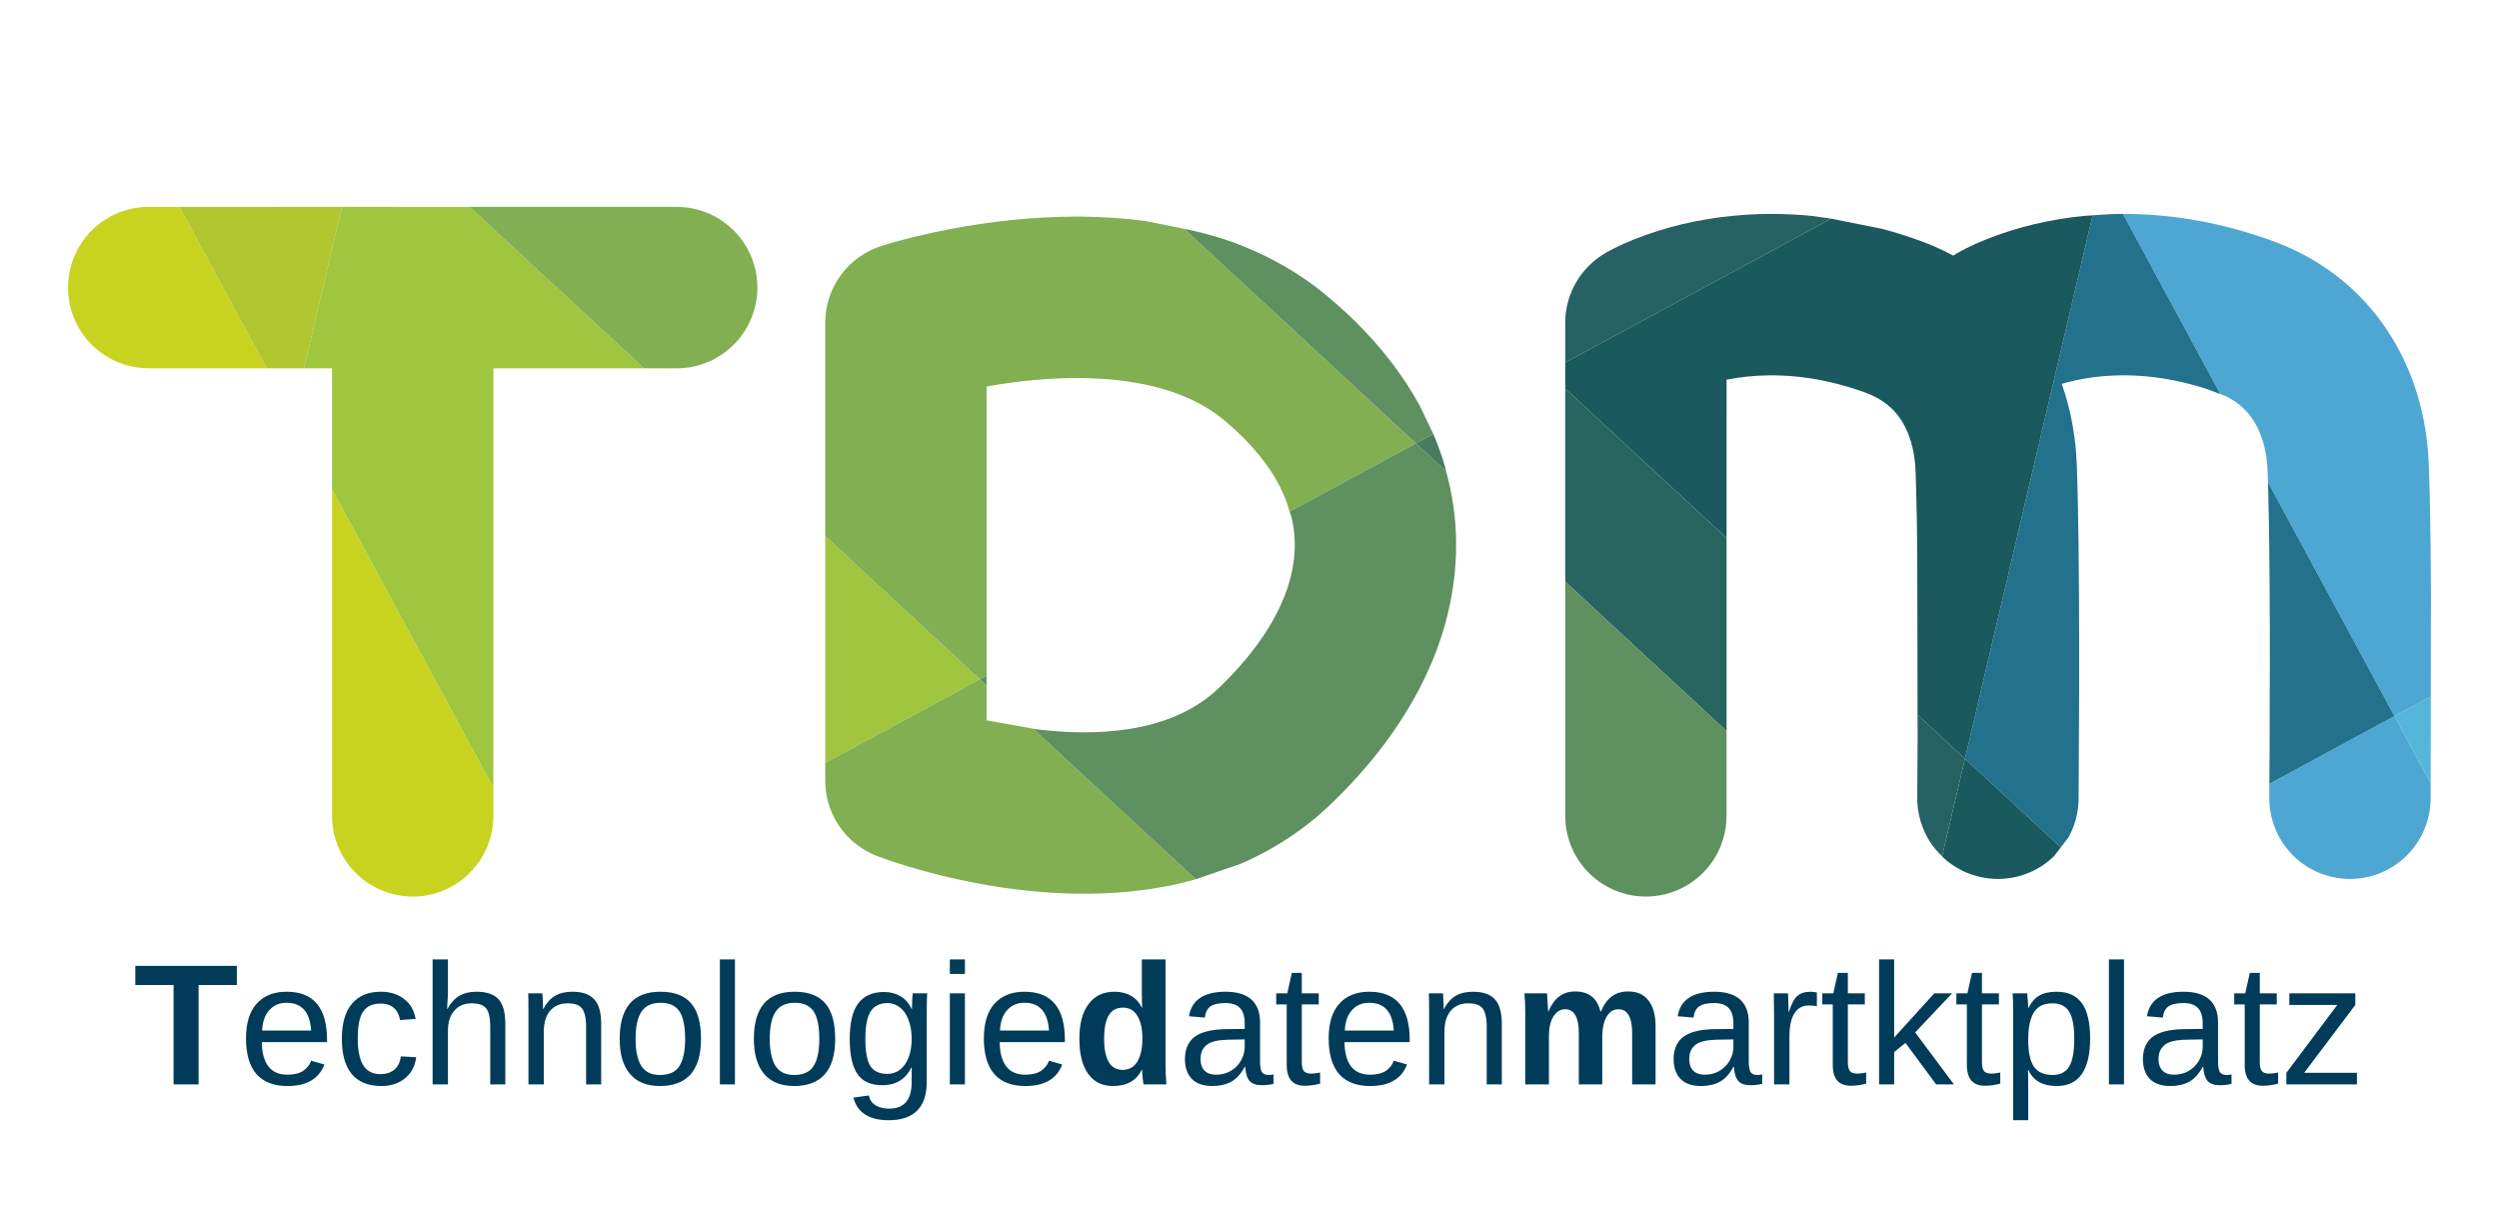
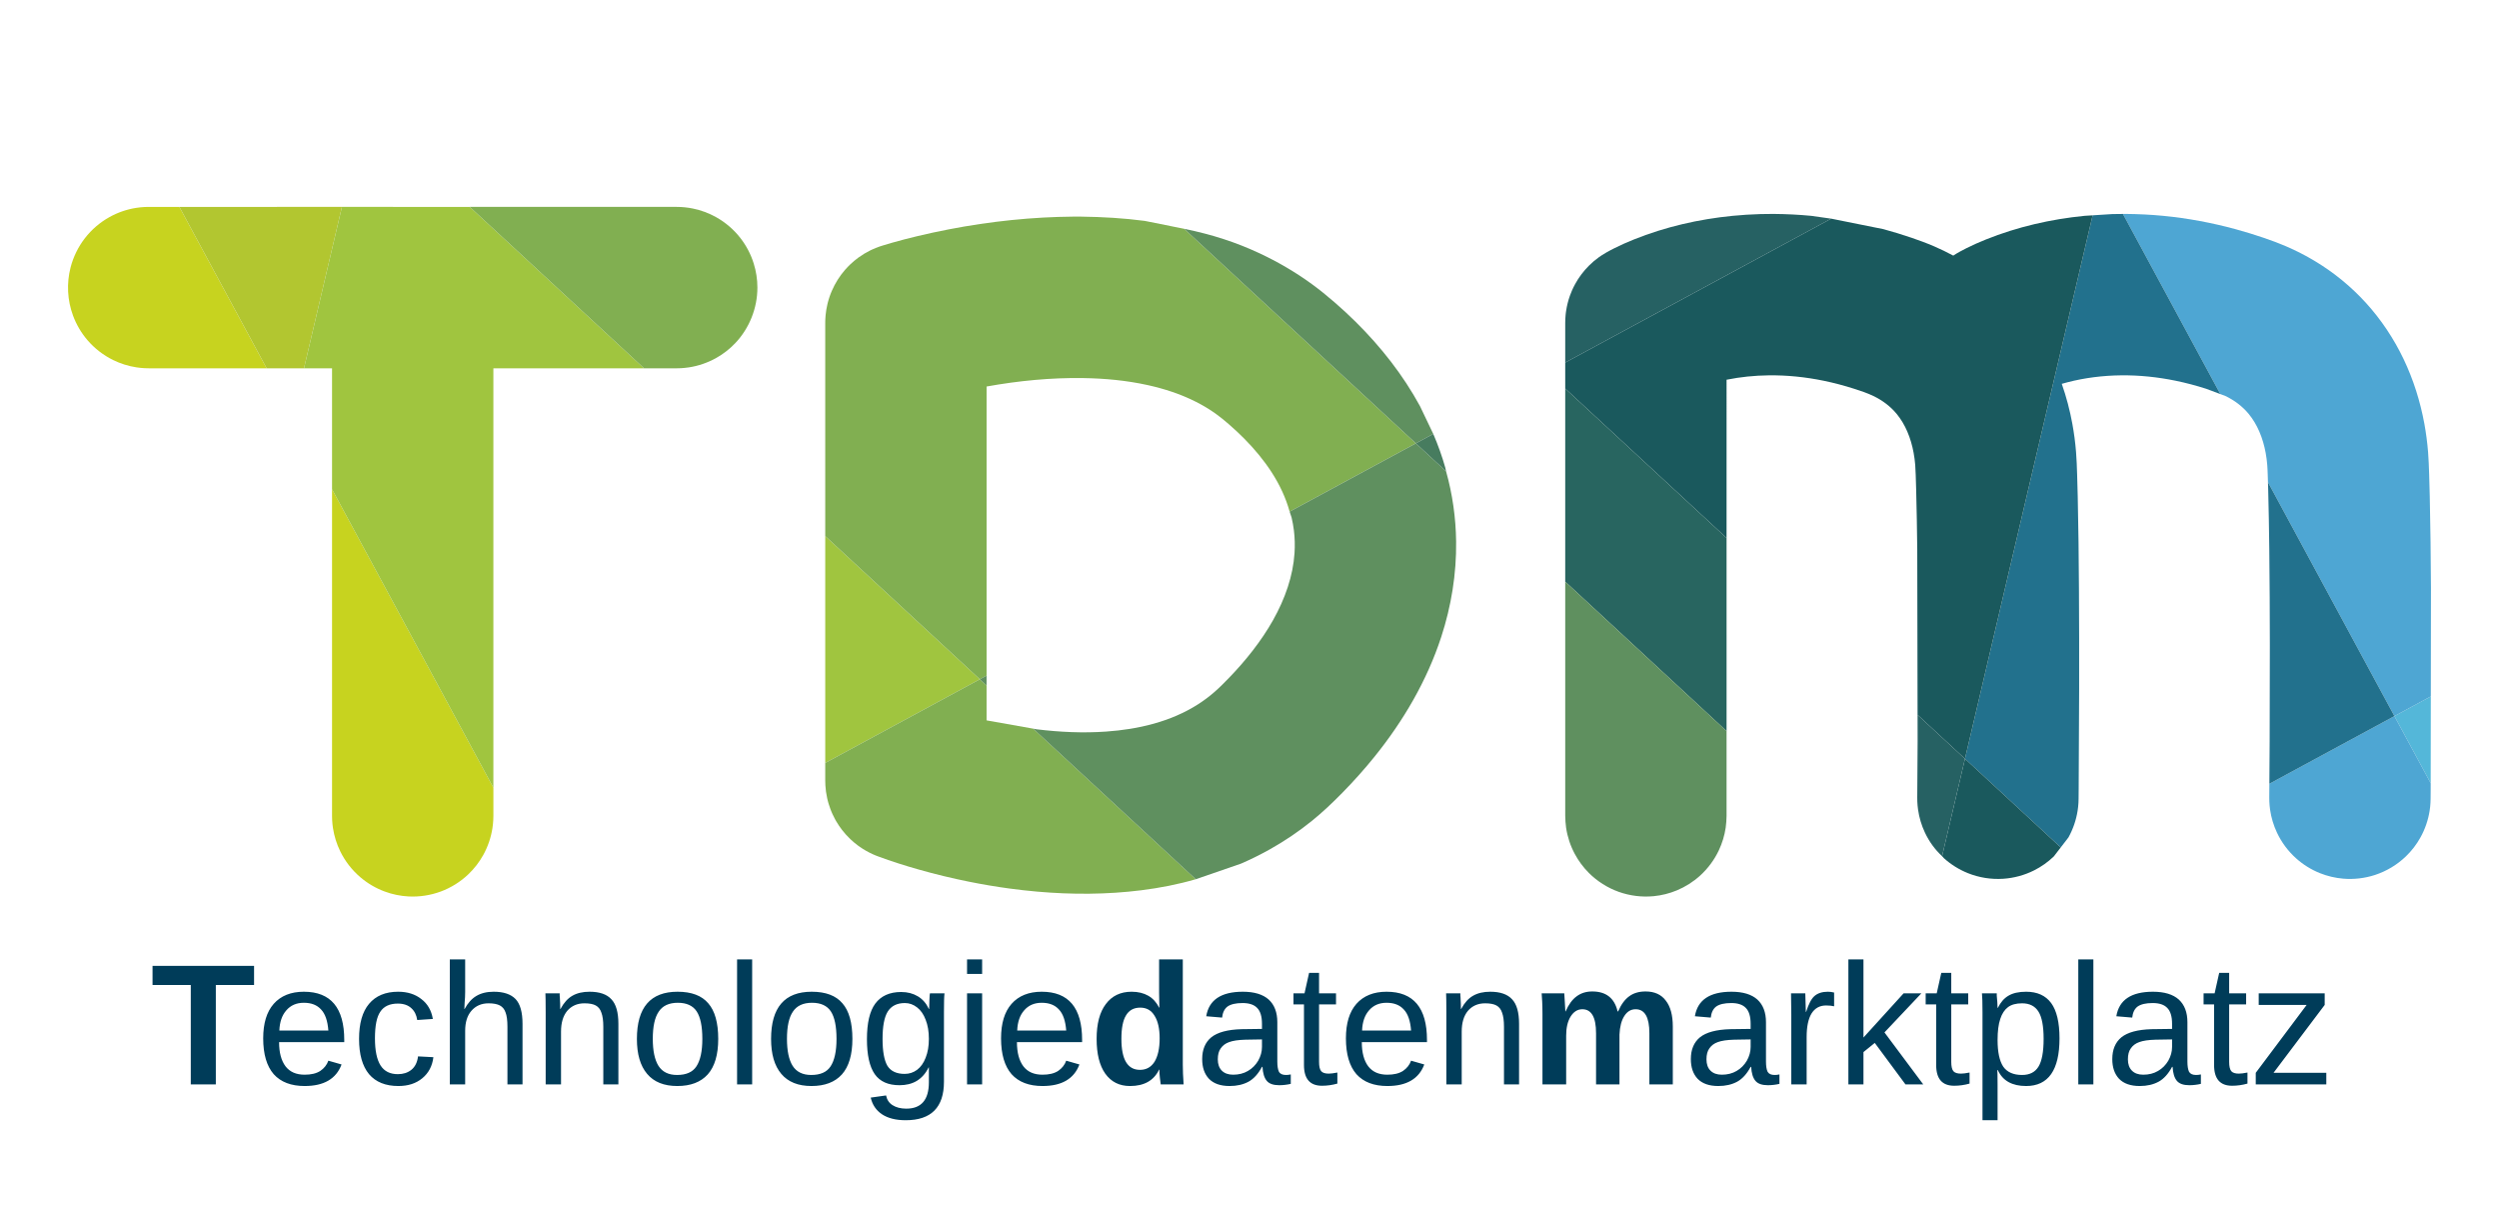
<svg xmlns="http://www.w3.org/2000/svg" width="100%" height="100%" viewBox="0 0 145 70" version="1.1" xml:space="preserve" style="fill-rule:evenodd;clip-rule:evenodd;stroke-linejoin:round;stroke-miterlimit:1.414;">
  <g transform="matrix(1,0,0,1,-7.41669,-60.4747)">
-     <g transform="matrix(1,0,0,1,15.1584,123.37)">
-       <g>
-         <g>
-           <text x="0px" y="0px" style="font-family:'Arial-BoldMT', 'Arial', sans-serif;font-weight:700;font-size:10px;fill:rgb(0,60,89);">T</text>
-           <text x="6.108px" y="0px" style="font-family:'ArialMT', 'Arial', sans-serif;font-size:10px;fill:rgb(0,60,89);">echnologie</text>
-           <text x="54.482px" y="0px" style="font-family:'Arial-BoldMT', 'Arial', sans-serif;font-weight:700;font-size:10px;fill:rgb(0,60,89);">d</text>
-           <text x="60.591px" y="0px" style="font-family:'ArialMT', 'Arial', sans-serif;font-size:10px;fill:rgb(0,60,89);">aten</text>
-           <text x="80.054px" y="0px" style="font-family:'Arial-BoldMT', 'Arial', sans-serif;font-weight:700;font-size:10px;fill:rgb(0,60,89);">m</text>
-           <text x="88.945px" y="0px" style="font-family:'ArialMT', 'Arial', sans-serif;font-size:10px;fill:rgb(0,60,89);">artktplatz</text>
-         </g>
+     <g transform="matrix(1,0,0,1,16.1584,123.37)">
+       <text x="0px" y="0px" style="font-family:'Arial-BoldMT', 'Arial', sans-serif;font-weight:700;font-size:10px;fill:rgb(0,60,89);">T</text>
+       <g transform="matrix(1,0,0,1,6.108,0)">
+         <text x="0px" y="0px" style="font-family:'ArialMT', 'Arial', sans-serif;font-size:10px;fill:rgb(0,60,89);">echnologie</text>
+       </g>
+       <g transform="matrix(1,0,0,1,54.482,0)">
+         <text x="0px" y="0px" style="font-family:'Arial-BoldMT', 'Arial', sans-serif;font-weight:700;font-size:10px;fill:rgb(0,60,89);">d</text>
+       </g>
+       <g transform="matrix(1,0,0,1,60.591,0)">
+         <text x="0px" y="0px" style="font-family:'ArialMT', 'Arial', sans-serif;font-size:10px;fill:rgb(0,60,89);">aten</text>
+       </g>
+       <g transform="matrix(1,0,0,1,80.054,0)">
+         <text x="0px" y="0px" style="font-family:'Arial-BoldMT', 'Arial', sans-serif;font-weight:700;font-size:10px;fill:rgb(0,60,89);">m</text>
+       </g>
+       <g transform="matrix(1,0,0,1,88.945,0)">
+         <text x="0px" y="0px" style="font-family:'ArialMT', 'Arial', sans-serif;font-size:10px;fill:rgb(0,60,89);">arktplatz</text>
      </g>
    </g>
    <g transform="matrix(1,0,0,1,3.94684,4.55807)">
      <g transform="matrix(1,0,0,1,18,-66.5)">
        <path d="M-4.122,134.417L0.941,143.778L-5.902,143.778C-5.982,143.776 -6.061,143.776 -6.14,143.772C-6.298,143.764 -6.455,143.748 -6.611,143.724C-7.08,143.653 -7.538,143.509 -7.964,143.3C-8.532,143.021 -9.042,142.627 -9.454,142.147C-9.815,141.726 -10.1,141.242 -10.292,140.723C-10.457,140.278 -10.553,139.808 -10.577,139.335C-10.601,138.861 -10.553,138.384 -10.434,137.924C-10.275,137.312 -9.991,136.733 -9.604,136.232C-9.217,135.732 -8.727,135.312 -8.174,135.005C-7.69,134.736 -7.159,134.554 -6.611,134.471C-6.455,134.447 -6.298,134.431 -6.14,134.423C-6.061,134.419 -5.982,134.419 -5.902,134.417L-4.122,134.417Z" style="fill:rgb(199,211,31);" />
      </g>
      <g transform="matrix(0.708632,0.166551,-0.228798,0.973474,57.1958,-12.6296)">
        <path d="M-15.619,102.237L2.341,116.946L2.854,118.534C2.876,118.612 2.901,118.689 2.92,118.767C2.959,118.922 2.987,119.079 3.004,119.237C3.064,119.789 2.988,120.348 2.781,120.88C2.603,121.337 2.33,121.773 1.973,122.17C1.497,122.7 0.872,123.157 0.148,123.507C-0.577,123.856 -1.398,124.097 -2.254,124.211C-2.895,124.296 -3.554,124.309 -4.2,124.25C-4.955,124.182 -5.692,124.015 -6.367,123.76C-7.139,123.469 -7.827,123.063 -8.378,122.574C-8.792,122.207 -9.127,121.794 -9.371,121.354C-9.452,121.207 -9.523,121.058 -9.583,120.906C-9.613,120.83 -9.638,120.753 -9.666,120.676L-15.619,102.237Z" style="fill:rgb(199,211,31);" />
      </g>
      <g transform="matrix(0.640298,-0.34629,0.475711,0.879602,-4.61111,3.1249)">
        <path d="M-17.381,77.461L-20,76.43L-20,65.787L-8.604,70.273L-17.381,77.461Z" style="fill:rgb(178,198,48);" />
      </g>
      <g transform="matrix(0.640298,-0.34629,0.475711,0.879602,-4.61111,3.1249)">
        <path d="M-17.381,77.461L-8.604,70.273L0.359,73.802L6.461,86.847L-4.103,82.688L-20,104.085L-20,84.406L-15.415,78.235L-17.381,77.461Z" style="fill:rgb(160,197,63);" />
      </g>
      <g transform="matrix(1,0,0,1,7.41669,60.4747)">
        <path d="M23.31,7.442L35.319,7.442C35.398,7.444 35.477,7.446 35.556,7.448C35.635,7.454 35.714,7.458 35.792,7.466C35.95,7.482 36.107,7.506 36.261,7.538C36.726,7.633 37.176,7.8 37.591,8.03C38.144,8.337 38.633,8.757 39.021,9.258C39.36,9.696 39.62,10.193 39.785,10.722C39.928,11.175 40,11.648 40,12.123C40,13.315 39.533,14.484 38.712,15.348C38.385,15.692 38.006,15.985 37.591,16.216C37.106,16.484 36.575,16.666 36.028,16.75C35.872,16.774 35.714,16.789 35.556,16.798L35.319,16.804L33.423,16.804L23.31,7.442Z" style="fill:rgb(129,175,81);" />
      </g>
      <g transform="matrix(1,0,0,1,18,-66.5)">
        <path d="M126.507,167.843L124.402,163.951L126.514,162.809L126.507,167.843Z" style="fill:rgb(84,183,217);" />
      </g>
      <g transform="matrix(0.640298,-0.34629,0.475711,0.879602,-4.61111,3.1249)">
        <path d="M116,157.33L115.789,157.613L115.399,158.128C115.345,158.195 115.293,158.263 115.237,158.329C115.125,158.462 115.003,158.59 114.873,158.714C114.418,159.146 113.859,159.52 113.228,159.813C112.687,160.064 112.095,160.256 111.477,160.38C110.548,160.566 109.565,160.598 108.618,160.473C107.776,160.361 106.967,160.127 106.251,159.786C105.714,159.53 105.23,159.216 104.82,158.857C104.342,158.438 103.966,157.958 103.714,157.445C103.426,156.859 103.3,156.231 103.348,155.609C103.383,155.143 103.515,154.681 103.737,154.243C103.812,154.097 103.896,153.954 103.99,153.814C104.036,153.744 104.088,153.676 104.137,153.607L104.667,152.905L116,152.905L116,157.33Z" style="fill:rgb(78,166,211);" />
      </g>
      <g transform="matrix(0.640298,-0.34629,0.475711,0.879602,-4.61111,3.1249)">
        <path d="M77.921,111.981L71.263,111.981L72.77,109.953L72.773,109.949C72.821,109.884 72.871,109.82 72.924,109.757C72.969,109.701 73.017,109.647 73.097,109.56L73.105,109.552L73.112,109.544L73.121,109.535L73.125,109.53L73.128,109.527L73.134,109.52L73.149,109.505L73.153,109.501L73.154,109.499C73.163,109.49 73.172,109.481 73.181,109.472L73.181,109.471L73.183,109.469L73.203,109.449L73.207,109.445L73.21,109.442L73.217,109.435L73.227,109.425L73.233,109.419L73.239,109.413L73.246,109.406L73.251,109.402L73.258,109.395L73.268,109.384L73.274,109.379L73.275,109.378L73.279,109.374C73.532,109.128 73.818,108.901 74.131,108.696C74.243,108.623 74.358,108.553 74.476,108.486C74.624,108.402 74.777,108.323 74.935,108.249C75.185,108.131 75.445,108.027 75.714,107.936L75.719,107.934L75.72,107.934L75.724,107.932L75.735,107.929C76.012,107.836 76.297,107.757 76.59,107.694C76.753,107.658 76.917,107.628 77.083,107.602L77.09,107.601L77.097,107.6L77.106,107.598L77.114,107.597C77.283,107.572 77.453,107.551 77.624,107.535C77.705,107.528 77.787,107.522 77.869,107.517C78.015,107.507 78.162,107.502 78.308,107.5C78.551,107.495 78.795,107.498 79.039,107.503C79.603,107.515 80.166,107.549 80.726,107.595C83.42,107.818 86.064,108.352 88.561,109.115C89.242,109.323 89.911,109.55 90.572,109.791C90.881,109.905 91.187,110.023 91.492,110.143C92.378,110.499 93.243,110.879 94.082,111.29L95.366,111.981L77.921,111.981Z" style="fill:rgb(38,97,99);" />
      </g>
      <g transform="matrix(0.802063,-0.433776,0.18026,0.333305,30.1606,88.3651)">
        <path d="M103.532,74.617L103.671,74.792C104.377,75.731 105.068,76.734 105.738,77.82C107.027,79.909 108.238,82.27 109.364,84.848C109.816,85.886 110.255,86.959 110.68,88.063C111.028,88.969 111.368,89.895 111.686,90.865C112.118,92.183 112.514,93.571 112.867,95.018C113.57,97.898 114.103,101.015 114.438,104.257C114.787,107.635 114.921,111.135 114.848,114.61C114.776,118.081 114.5,121.52 114.054,124.823C113.866,126.209 113.649,127.572 113.405,128.905C113.213,129.948 113.001,130.968 112.79,131.987C112.578,133.007 112.364,134.023 112.149,135.038C111.268,139.184 110.365,143.301 109.455,147.411L106.165,162L94.485,162L103.532,162L103.532,121.293L103.74,120.295C103.833,119.843 103.927,119.391 104.012,118.929C104.116,118.359 104.21,117.777 104.29,117.185C104.437,116.095 104.54,114.967 104.581,113.825C104.618,112.789 104.603,111.742 104.521,110.721C104.4,109.224 104.13,107.827 103.759,106.594L103.532,105.966L103.532,74.617Z" style="fill:rgb(78,166,211);" />
      </g>
      <g transform="matrix(0.802063,-0.433776,0.18026,0.333305,30.1606,88.3651)">
        <path d="M101.794,72.595L102.936,73.863L103.532,74.617L103.532,105.966L102.898,104.215C102.434,103.05 101.944,101.941 101.43,100.903C100.534,99.093 99.562,97.497 98.526,96.187C97.517,94.911 96.447,93.903 95.34,93.244C95.217,93.17 95.092,93.1 94.967,93.035C94.83,95.118 94.621,97.174 94.35,99.18C94.163,100.567 93.946,101.929 93.701,103.263C93.51,104.306 93.298,105.325 93.086,106.345C92.875,107.364 92.661,108.381 92.445,109.395C91.565,113.541 90.661,117.659 89.752,121.768C87.75,130.81 85.713,139.806 83.661,148.781L83.349,150.141C83.306,150.318 83.265,150.498 83.22,150.673C83.13,151.022 83.033,151.36 82.929,151.686C82.566,152.828 82.12,153.814 81.616,154.588L80.881,155.375L78.204,136.461L101.794,72.595Z" style="fill:rgb(34,113,141);" />
      </g>
      <g transform="matrix(0.802063,-0.433776,0.18026,0.333305,30.1606,88.3651)">
        <path d="M103.532,162L94.485,162L95.786,156.302C97.741,147.691 99.687,139.068 101.585,130.383C102.17,127.703 102.75,125.017 103.319,122.318L103.532,121.293L103.532,162Z" style="fill:rgb(34,113,141);" />
      </g>
      <g transform="matrix(0.802063,-0.433776,0.18026,0.333305,30.1606,88.3651)">
        <path d="M101.794,72.595L78.204,136.461L76.88,127.097L81.881,104.74C82.467,102.061 83.046,99.375 83.615,96.675C83.757,96.003 83.897,95.328 84.037,94.653C84.13,94.2 84.224,93.748 84.309,93.286C84.413,92.716 84.506,92.135 84.586,91.542C84.734,90.452 84.837,89.324 84.878,88.182C84.915,87.146 84.9,86.099 84.818,85.078C84.697,83.581 84.427,82.184 84.056,80.952C83.8,80.099 83.497,79.33 83.195,78.572C82.73,77.407 82.241,76.299 81.727,75.261C80.831,73.451 79.859,71.855 78.823,70.544C78.026,69.537 77.191,68.696 76.33,68.063L71.541,89.369L67.032,57.5L67.818,54L87.06,54L89.66,59.206C90.113,60.243 90.552,61.316 90.977,62.42C91.325,63.327 91.665,64.252 91.983,65.222C92.262,66.075 92.526,66.957 92.774,67.866C93.091,67.798 93.41,67.804 93.729,67.827C94.179,67.859 94.629,67.947 95.076,68.069C97.226,68.656 99.337,70.066 101.331,72.079L101.794,72.595Z" style="fill:rgb(26,89,93);" />
      </g>
      <g transform="matrix(0.66915,0.619439,-0.0517008,0.0558499,84.4837,63.776)">
        <path d="M53.489,54L61.792,54L61.857,62.656C61.827,68.781 61.72,74.846 61.54,80.591C61.301,88.255 60.932,95.322 60.463,101.269C59.935,107.961 59.282,113.191 58.564,116.475C58.005,119.028 57.41,120.4 56.813,120.511L56.629,120.325L53.489,54Z" style="fill:rgb(26,89,93);" />
      </g>
      <g transform="matrix(0.66915,0.619439,-0.0517008,0.0558499,84.4837,63.776)">
        <path d="M53.489,54L56.629,120.325C56.009,120.355 55.39,118.843 54.813,116.054C54.338,113.759 53.892,110.609 53.495,106.739C53.363,105.449 53.236,104.081 53.114,102.639C53.054,101.918 52.996,101.162 52.937,100.424C52.134,89.852 51.329,79.302 50.523,68.758L49.378,54L53.489,54Z" style="fill:rgb(38,97,99);" />
      </g>
      <g transform="matrix(0.66915,0.619439,-0.0517008,0.0558499,84.4837,63.776)">
        <path d="M18.826,54L32.816,54L41.161,162L27.17,162L18.826,54Z" style="fill:rgb(40,101,96);" />
      </g>
      <g transform="matrix(0.802063,-0.433776,0.18026,0.333305,30.1606,88.3651)">
        <path d="M61.188,83.5L54.103,115.027C53.988,115.57 53.88,116.111 53.793,116.685C53.592,118.015 53.487,119.428 53.485,120.843C53.482,122.056 53.554,123.269 53.698,124.431C53.914,126.176 54.292,127.799 54.797,129.154C55.303,130.509 55.933,131.588 56.63,132.293C57.095,132.763 57.588,133.066 58.09,133.191C58.675,133.337 59.27,133.238 59.841,132.901C60.494,132.515 61.114,131.819 61.656,130.861C62.062,130.144 62.424,129.281 62.726,128.311C62.878,127.822 63.007,127.309 63.133,126.78L65.698,115.369" style="fill:rgb(95,144,95);" />
      </g>
      <g transform="matrix(0.640298,-0.34629,0.475711,0.879602,-4.61111,3.1249)">
        <path d="M18.218,111.981L4.207,111.981L12.804,100.408L18.218,111.981Z" style="fill:rgb(160,197,63);" />
      </g>
      <g transform="matrix(0.802063,-0.433776,0.18026,0.333305,30.1606,88.3651)">
        <path d="M25.659,55.329L24.604,60.023L26.962,64.533L31.506,96.648C30.371,96.063 29.228,95.201 28.115,94.159C26.063,92.238 24.114,89.715 22.278,86.803C21.774,86.004 21.279,85.175 20.791,84.319C20.09,83.087 19.406,81.8 18.739,80.463C17.893,78.769 17.075,76.996 16.287,75.149C15.641,73.636 15.014,72.074 14.419,70.442L14.373,70.311L14.371,70.307C14.354,70.259 14.337,70.211 14.32,70.163C14.285,70.06 14.25,69.957 14.216,69.852L14.211,69.834C14.106,69.51 14.008,69.173 13.917,68.825C13.817,68.441 13.726,68.044 13.644,67.636L13.644,67.635L13.639,67.612L13.634,67.585L13.631,67.569L13.628,67.554L13.626,67.542L13.623,67.531C13.53,67.056 13.45,66.568 13.382,66.068C13.341,65.759 13.304,65.445 13.273,65.129C13.244,64.837 13.219,64.542 13.199,64.245C13.164,63.726 13.143,63.202 13.135,62.677L13.135,62.637L13.134,62.607L13.134,62.603L13.134,62.571L13.134,62.521L13.133,62.492L13.133,62.456L13.133,62.425L13.133,62.406L13.133,62.396C13.133,62.362 13.132,62.327 13.132,62.293L13.132,62.29L13.132,62.286C13.132,62 13.136,61.713 13.144,61.428L13.146,61.371L13.146,61.367L13.146,61.364L13.147,61.318L13.149,61.262L13.149,61.252L13.15,61.244L13.151,61.208L13.153,61.156L13.154,61.137L13.154,61.125L13.155,61.098L13.157,61.051L13.158,61.022L13.159,61.007L13.16,60.988L13.161,60.949L13.163,60.907L13.164,60.889L13.164,60.879L13.166,60.85L13.169,60.792L13.17,60.773L13.17,60.769L13.171,60.756C13.174,60.692 13.177,60.627 13.181,60.563C13.196,60.304 13.214,60.047 13.236,59.791L13.236,59.79L13.238,59.767L13.244,59.696L13.245,59.682L13.246,59.677L13.248,59.654L13.253,59.598L13.255,59.575L13.256,59.564L13.258,59.541L13.262,59.497L13.265,59.467L13.267,59.45L13.269,59.428L13.272,59.394L13.276,59.36L13.278,59.336L13.28,59.316L13.283,59.29L13.287,59.253L13.29,59.221L13.292,59.204L13.294,59.186L13.298,59.146L13.303,59.105L13.304,59.092L13.305,59.08L13.31,59.039L13.316,58.989L13.317,58.981L13.317,58.975L13.322,58.933L13.329,58.871L13.329,58.869L13.33,58.868C13.365,58.572 13.404,58.279 13.449,57.989L13.464,57.889C13.51,57.599 13.56,57.313 13.615,57.032C13.656,56.818 13.7,56.607 13.747,56.399L13.75,56.383L14.286,54L25.471,54L25.659,55.329Z" style="fill:rgb(129,175,81);" />
      </g>
      <g transform="matrix(0.66915,0.619439,-0.257414,0.278072,78.8092,28.776)">
        <path d="M34.695,162L22.869,162L21.288,162L12.072,138.044L12.071,138.04C12.051,137.99 12.032,137.939 12.013,137.888C11.979,137.796 11.946,137.704 11.913,137.61C11.868,137.484 11.825,137.356 11.758,137.144C11.616,136.697 11.487,136.227 11.372,135.737L11.371,135.733L11.37,135.728L11.36,135.686L11.349,135.641L11.348,135.633L11.346,135.628C11.332,135.563 11.317,135.499 11.303,135.434L11.302,135.43L11.299,135.416L11.287,135.363L11.283,135.341L11.28,135.327L11.276,135.31L11.27,135.281L11.262,135.245L11.258,135.224L11.255,135.213L11.253,135.199L11.24,135.137L11.236,135.121L11.236,135.118C11.229,135.088 11.223,135.057 11.217,135.026L11.215,135.017L11.21,134.993L11.202,134.952L11.198,134.931L11.195,134.913L11.191,134.894L11.186,134.869L11.179,134.831L11.174,134.808L11.172,134.794L11.17,134.785L11.167,134.768L11.161,134.738L11.157,134.718L11.154,134.701L11.151,134.685L11.148,134.668L11.143,134.642L11.139,134.617L11.137,134.605L11.135,134.597L11.13,134.568C11.12,134.513 11.11,134.457 11.1,134.401L11.098,134.385L11.097,134.381L11.094,134.364L11.088,134.328L11.085,134.313L11.084,134.304L11.079,134.278L11.075,134.252L11.073,134.242L11.071,134.228L11.065,134.193L11.062,134.175L11.062,134.17L11.059,134.153C11.05,134.097 11.041,134.041 11.032,133.985L11.027,133.955L11.026,133.948L11.024,133.935L11.021,133.91L11.016,133.882L11.014,133.865L11.011,133.849L11.009,133.833L11.005,133.81L11.001,133.778L10.998,133.763L10.997,133.755C10.823,132.562 10.725,131.307 10.708,130.043C10.706,129.84 10.705,129.638 10.707,129.435L10.707,129.434L10.707,129.433L10.707,129.427L10.707,129.38C10.709,129.214 10.712,129.048 10.716,128.882C10.73,128.35 10.758,127.819 10.8,127.296L10.801,127.286L10.802,127.27L10.805,127.244L10.806,127.229L10.807,127.211L10.811,127.17L10.811,127.163L10.812,127.16C10.868,126.498 10.947,125.847 11.048,125.216C11.06,125.142 11.072,125.068 11.085,124.995C11.152,124.597 11.228,124.209 11.312,123.83C11.344,123.687 11.377,123.545 11.411,123.405C11.511,122.975 11.617,122.552 11.724,122.131C12.016,120.975 12.32,119.836 12.633,118.711C14.133,113.32 15.825,108.218 17.7,103.554C18.135,102.47 18.583,101.415 19.038,100.378C19.241,99.924 19.24,99.925 19.444,99.474C20.445,97.297 21.487,95.236 22.588,93.359L24.771,90.146L44.862,90.146L41.918,110.949C40.35,108.602 38.484,107.665 36.658,107.47C36.206,107.421 35.754,107.418 35.302,107.453C34.947,107.48 34.593,107.529 34.24,107.636C33.745,107.788 33.255,108.039 32.776,108.371C31.738,109.091 30.751,110.187 29.821,111.497C28.632,113.173 27.532,115.201 26.508,117.413C24.974,120.725 23.599,124.46 22.359,128.416L34.852,160.891L34.759,161.542L34.695,162Z" style="fill:rgb(129,175,81);" />
      </g>
      <g transform="matrix(1,0,0,1,7.41669,60.4747)">
        <path d="M56.214,37.742C57.547,37.905 58.898,37.968 60.239,37.873C62.088,37.743 63.969,37.308 65.549,36.303C65.892,36.084 66.22,35.84 66.526,35.572C66.829,35.307 67.112,35.019 67.391,34.73C67.87,34.233 68.325,33.713 68.747,33.166C69.606,32.055 70.34,30.823 70.777,29.483C70.985,28.845 71.123,28.184 71.166,27.515C71.194,27.08 71.183,26.642 71.13,26.21C71.099,25.957 71.054,25.706 70.995,25.458L70.882,25.119L78.207,21.158L79.96,22.781C80.332,24.104 80.525,25.474 80.542,26.849C80.566,28.727 80.26,30.601 79.678,32.385C78.851,34.919 77.483,37.252 75.814,39.322C75.223,40.057 74.592,40.759 73.932,41.432C73.373,42.001 72.795,42.55 72.174,43.052C71.413,43.667 70.6,44.217 69.747,44.696C69.201,45.004 68.637,45.282 68.062,45.532L65.435,46.438L56.002,37.705L56.214,37.742Z" style="fill:rgb(95,144,95);" />
      </g>
      <g transform="matrix(0.66915,0.619439,-0.257414,0.278072,78.8092,28.776)">
        <path d="M34.852,160.891L35.278,162L34.695,162L34.759,161.542L34.852,160.891Z" style="fill:rgb(95,144,95);" />
      </g>
      <g transform="matrix(0.66915,0.619439,-0.0517008,0.0558499,84.4837,63.776)">
        <path d="M-5.87,162C-4.27,150.373 -2.838,142.643 -1.347,136.876C-0.103,132.067 1.178,128.639 2.476,126.803C3.092,125.931 3.711,125.461 4.331,125.223C4.944,124.987 5.558,124.98 6.171,125.224C8.419,126.119 10.664,130.415 12.799,139.026L14.626,147.724L14.22,162L-2.275,162L-5.87,162Z" style="fill:rgb(95,144,95);" />
      </g>
      <g transform="matrix(0.66915,0.619439,-0.0517008,0.0558499,84.4837,63.776)">
        <path d="M14.626,147.724C15.336,151.476 16.002,155.677 16.645,160.36L16.84,162L14.22,162L14.626,147.724Z" style="fill:rgb(71,124,95);" />
      </g>
    </g>
  </g>
</svg>
